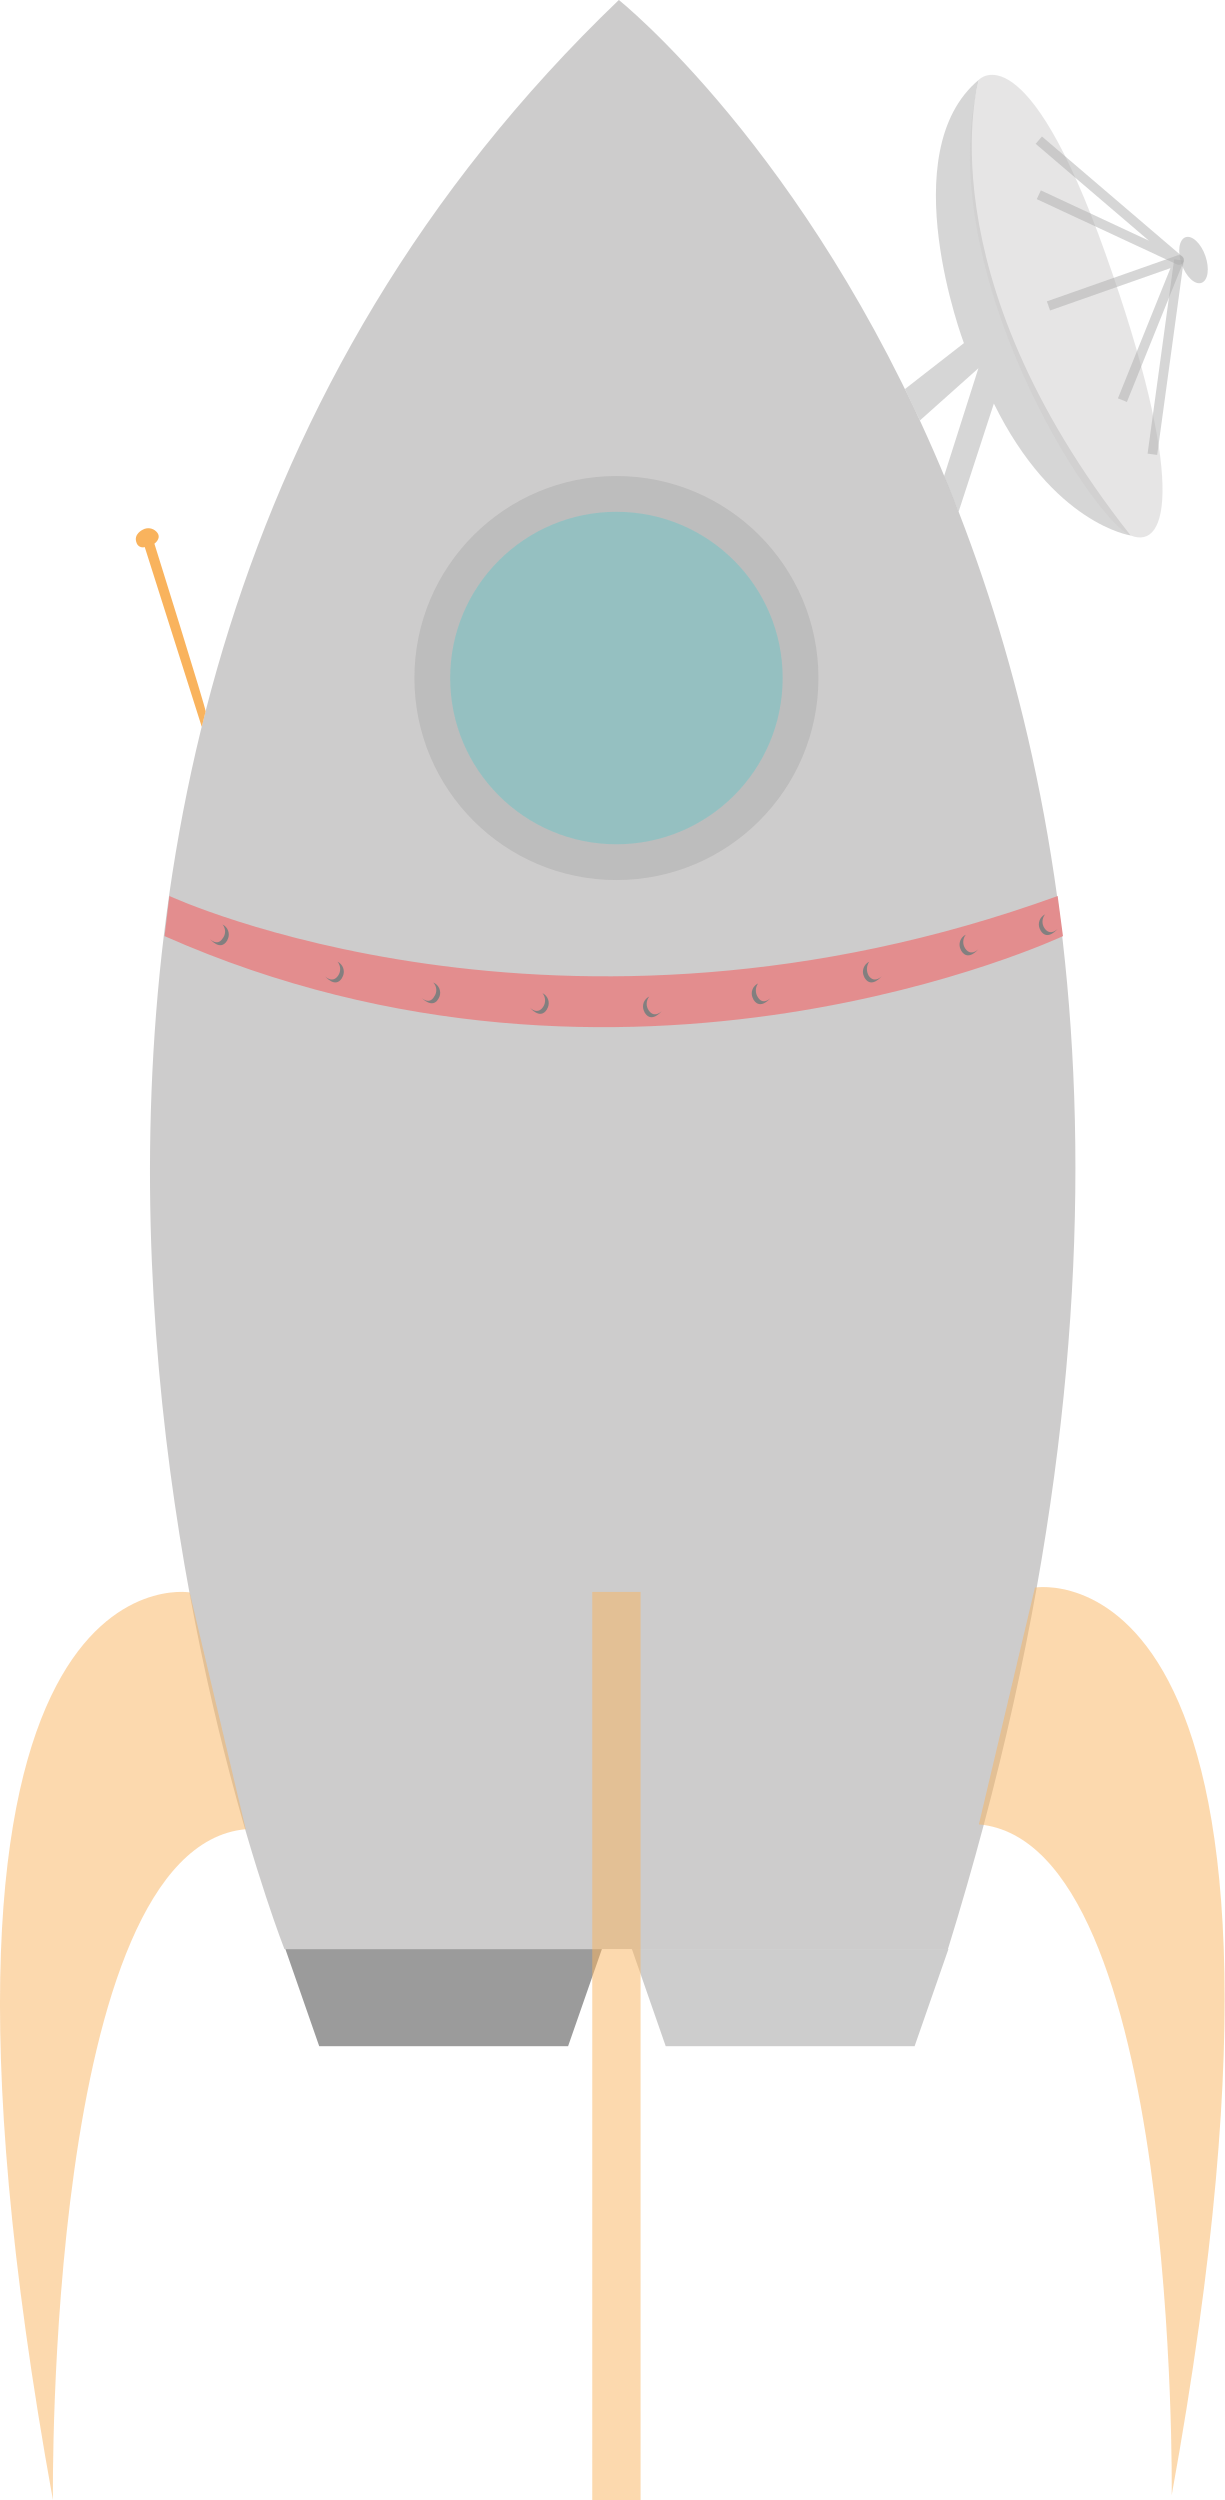
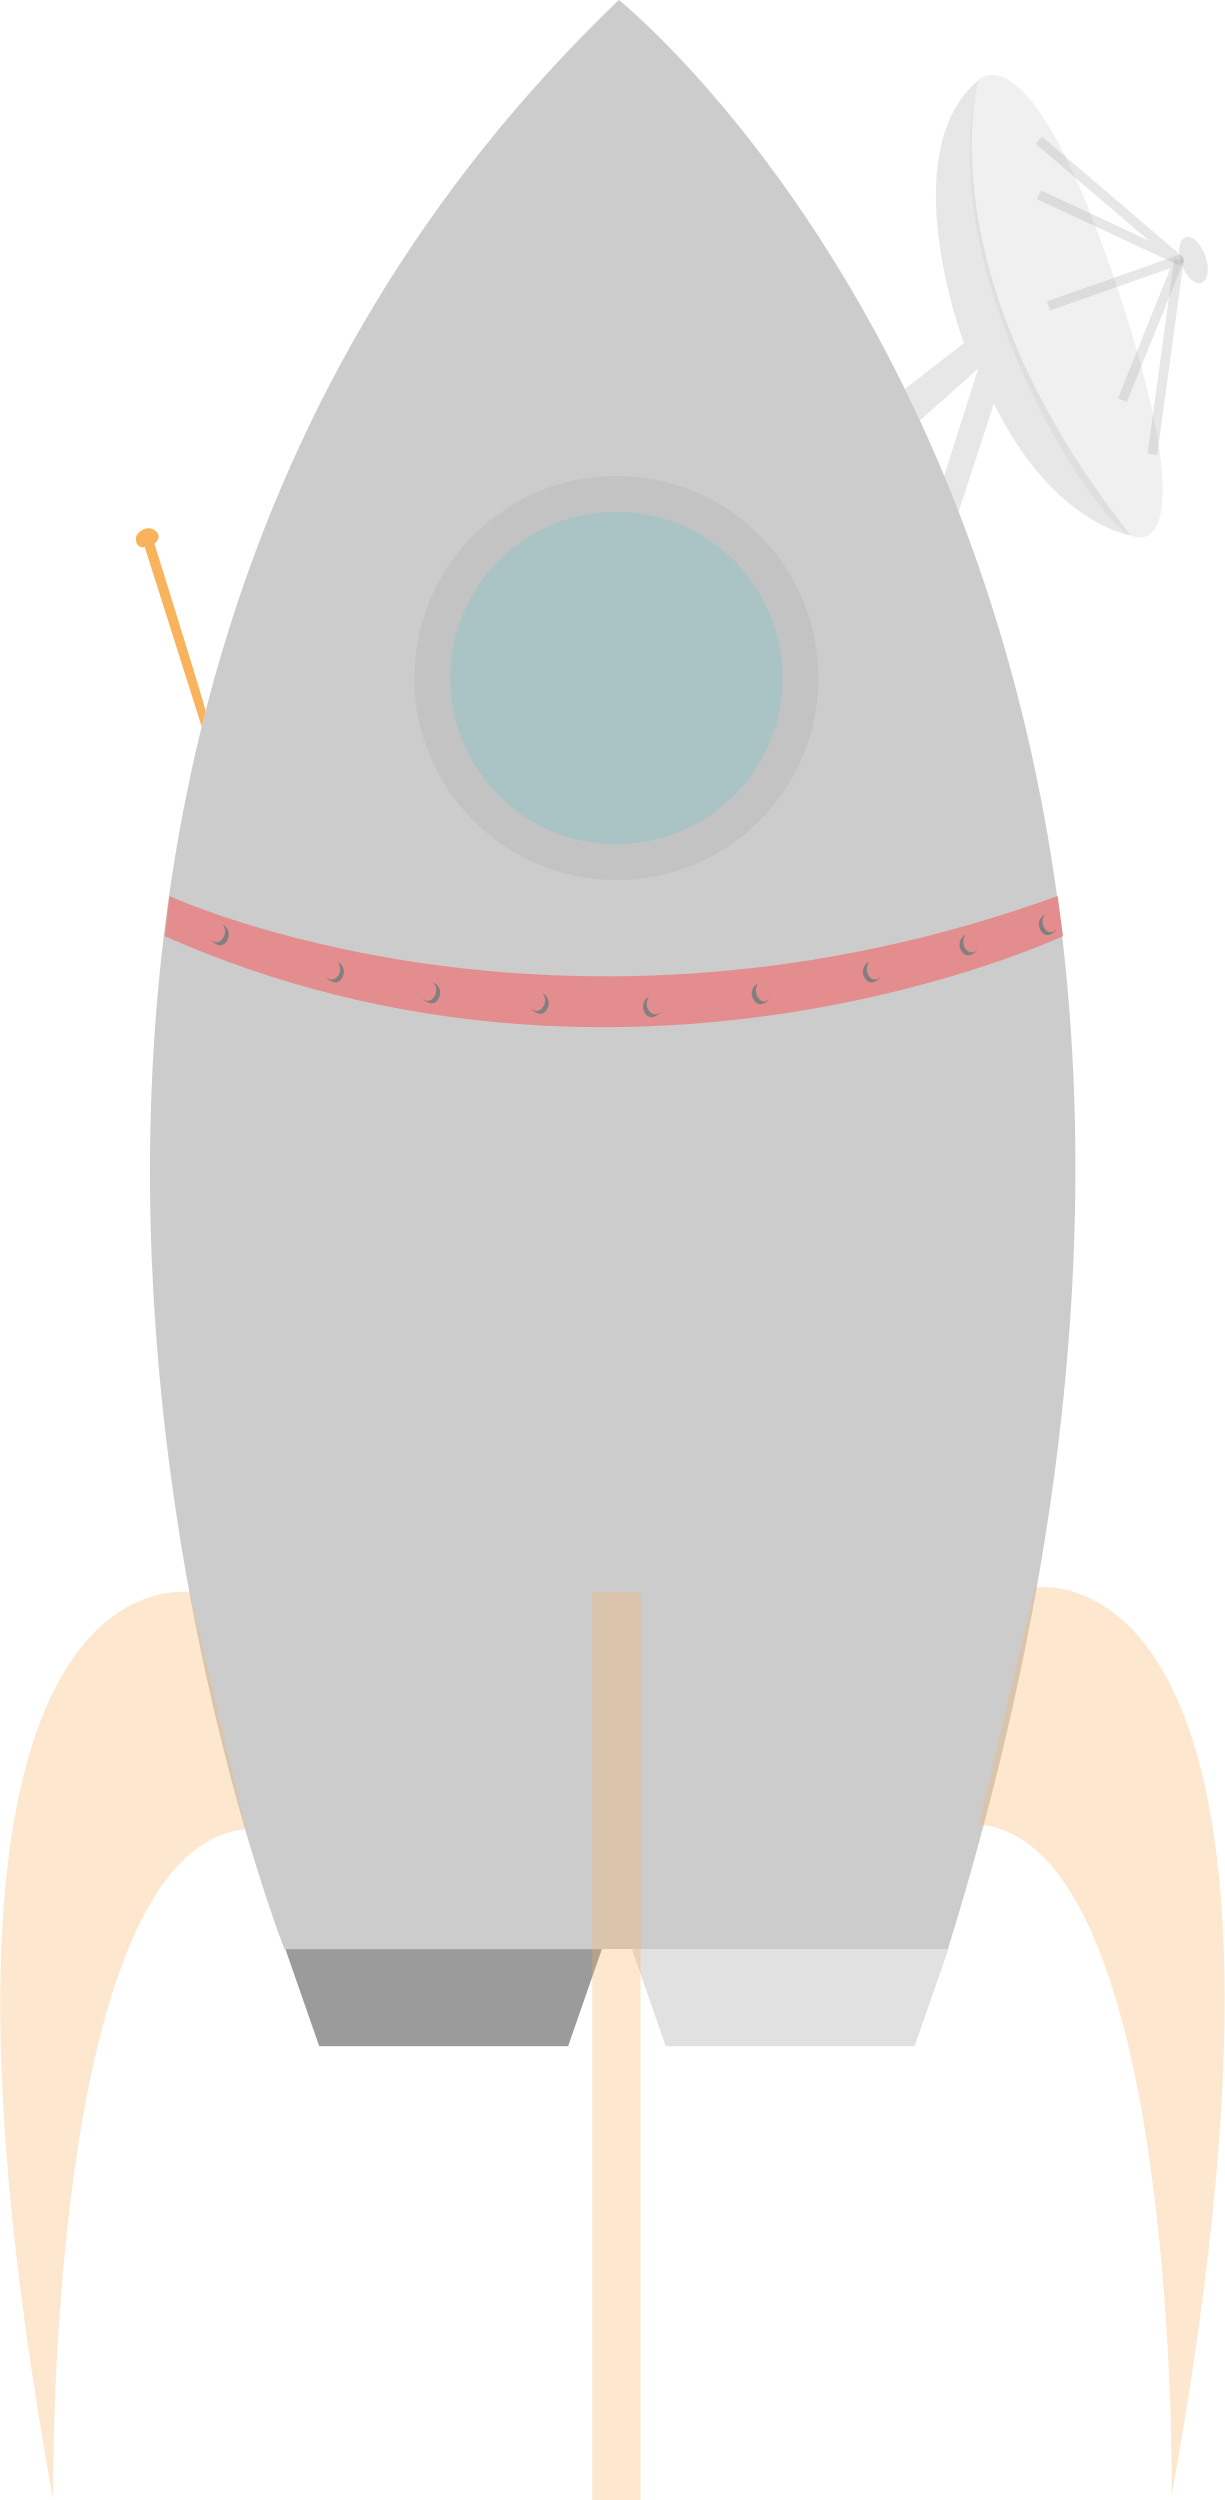
- <svg xmlns="http://www.w3.org/2000/svg" id="Calque_1" data-name="Calque 1" viewBox="0 0 253.4 517.3">
+ <svg xmlns="http://www.w3.org/2000/svg" viewBox="0 0 253.4 517.3">
  <defs>
-     <style>.cls-1,.cls-3{fill:#9b9b9b;}.cls-10,.cls-2{fill:#cdcccc;}.cls-10,.cls-11,.cls-3,.cls-4,.cls-7,.cls-8{opacity:0.5;}.cls-4,.cls-9{fill:#f9b35d;}.cls-5{fill:#e38d8e;}.cls-6{fill:#827f7f;}.cls-7{fill:#adadad;}.cls-8{fill:#6dc4c6;}.cls-11{fill:none;stroke:#adadad;stroke-linejoin:round;stroke-width:2px;}</style>
+     <style>.cls-1,.cls-3{fill:#9b9b9b;}.cls-10,.cls-2{fill:#cdcccc;}.cls-10,.cls-11,.cls-3,.cls-4,.cls-7,.cls-8{opacity:0.3;}.cls-4,.cls-9{fill:#f9b35d;}.cls-5{fill:#e38d8e;}.cls-6{fill:#827f7f;}.cls-7{fill:#adadad;}.cls-8{fill:#6dc4c6;}.cls-11{fill:none;stroke:#adadad;stroke-linejoin:round;stroke-width:2px;}</style>
  </defs>
-   <polygon class="cls-1" points="59.05 403.3 66.05 423.4 117.55 423.4 124.55 403.3 59.05 403.3" />
-   <path class="cls-2" d="M58.9,403.3S-37.3,158.6,128.1,0c0,0,154.8,123.3,68.1,403.3Z" transform="translate(-0.05)" />
-   <polygon class="cls-3" points="130.75 403.3 137.75 423.4 189.25 423.4 196.25 403.3 130.75 403.3" />
-   <path class="cls-4" d="M39.3,329.5S-25,318.6,11,517.3c0,0-1.6-135,39.9-138.8" transform="translate(-0.05)" />
-   <path class="cls-4" d="M214.2,328.5s64.3-10.9,28.3,187.8c0,0,1.6-135-39.9-138.8" transform="translate(-0.05)" />
-   <rect class="cls-4" x="122.55" y="329.4" width="10" height="187.9" />
-   <path class="cls-5" d="M35.1,185.4s80.7,37.4,183.8,0l1.1,8.3s-90.2,42.4-185.9,0Z" transform="translate(-0.05)" />
-   <path class="cls-6" d="M46.1,191.3a2.31,2.31,0,0,1,1.1,3c-.1.1-.1.3-.2.4-1.4,2.2-3.5-.4-3.5-.4s1.5,1.6,2.6-.1A2.26,2.26,0,0,0,46.1,191.3Z" transform="translate(-0.05)" />
-   <path class="cls-6" d="M179.9,199a2.31,2.31,0,0,0-1.1,3c.1.1.1.3.2.4,1.4,2.2,3.5-.4,3.5-.4s-1.5,1.6-2.7-.1A2.75,2.75,0,0,1,179.9,199Z" transform="translate(-0.05)" />
-   <path class="cls-6" d="M156.9,203.5a2.28,2.28,0,0,0-1.1,3c.1.1.1.3.2.4,1.4,2.2,3.5-.4,3.5-.4s-1.5,1.6-2.6-.1A2.56,2.56,0,0,1,156.9,203.5Z" transform="translate(-0.05)" />
-   <path class="cls-6" d="M112.3,205.5a2.31,2.31,0,0,1,1.1,3c-.1.1-.1.2-.2.4-1.4,2.2-3.5-.4-3.5-.4s1.5,1.6,2.7-.1A2.4,2.4,0,0,0,112.3,205.5Z" transform="translate(-0.05)" />
-   <path class="cls-6" d="M89.7,203.3a2.3,2.3,0,0,1,1.3,2.9c-.1.1-.1.3-.2.4-1.2,2.3-3.5-.1-3.5-.1s1.6,1.5,2.6-.3A2.27,2.27,0,0,0,89.7,203.3Z" transform="translate(-0.05)" />
-   <path class="cls-6" d="M69.9,199a2.31,2.31,0,0,1,1.1,3c-.1.1-.1.2-.2.4-1.4,2.2-3.5-.4-3.5-.4s1.5,1.6,2.7-.1A2.4,2.4,0,0,0,69.9,199Z" transform="translate(-0.05)" />
-   <path class="cls-6" d="M134.4,206.2a2.28,2.28,0,0,0-1.1,3c.1.1.1.3.2.4,1.4,2.2,3.5-.4,3.5-.4s-1.5,1.6-2.7-.1A2.4,2.4,0,0,1,134.4,206.2Z" transform="translate(-0.05)" />
-   <path class="cls-6" d="M199.9,193.4a2.28,2.28,0,0,0-1.1,3c.1.1.1.3.2.4,1.4,2.2,3.5-.4,3.5-.4s-1.5,1.6-2.7-.1A2.41,2.41,0,0,1,199.9,193.4Z" transform="translate(-0.05)" />
-   <path class="cls-6" d="M216.3,189.2a2.31,2.31,0,0,0-1.1,3c.1.1.1.2.2.4,1.4,2.2,3.5-.4,3.5-.4s-1.5,1.6-2.7-.1A2.4,2.4,0,0,1,216.3,189.2Z" transform="translate(-0.05)" />
-   <circle class="cls-7" cx="127.55" cy="140.3" r="41.8" />
-   <circle class="cls-8" cx="127.55" cy="140.3" r="34.4" />
-   <path class="cls-9" d="M42.6,147.2c.1-.5-10.6-34.7-10.6-34.7s1.7-1.2.4-2.5a2.32,2.32,0,0,0-2.8-.4s-2,.9-1.3,2.7a1.35,1.35,0,0,0,1.7.9l11.8,37.2" transform="translate(-0.05)" />
-   <path class="cls-7" d="M187.3,80.5,199.5,71s-14.9-39.5,3.1-54.5c0,0-11.8,39.5,31.4,94.3,0,0-16-2.3-28.3-27.3l-7.3,22.4-3-7.4,7.1-22.3L190.4,87Z" transform="translate(-0.05)" />
-   <path class="cls-10" d="M202.6,16.5s9.7-10.5,26.2,36S242,114,234,110.8,192.6,55.5,202.6,16.5Z" transform="translate(-0.05)" />
-   <polyline class="cls-11" points="214.95 29 243.95 53.8 214.95 40.3" />
-   <polyline class="cls-11" points="216.95 63.3 243.95 53.8 232.25 82.8" />
-   <line class="cls-11" x1="243.95" y1="53.8" x2="238.45" y2="94" />
-   <ellipse class="cls-7" cx="247.01" cy="53.79" rx="2.6" ry="5" transform="translate(-3.98 84.42) rotate(-19.24)" />
+   <g id="Calque_2" data-name="Calque 2">
+     <g id="Calque_1-2" data-name="Calque 1">
+       <polygon class="cls-1" points="59.05 403.3 66.05 423.4 117.55 423.4 124.55 403.3 59.05 403.3" />
+       <path class="cls-2" d="M58.85,403.3S-37.35,158.6,128.05,0c0,0,154.8,123.3,68.1,403.3Z" />
+       <polygon class="cls-3" points="130.75 403.3 137.75 423.4 189.25 423.4 196.25 403.3 130.75 403.3" />
+       <path class="cls-4" d="M39.25,329.5S-25,318.6,11,517.3c0,0-1.6-135,39.9-138.8" />
+       <path class="cls-4" d="M214.15,328.5s64.3-10.9,28.3,187.8c0,0,1.6-135-39.9-138.8" />
+       <rect class="cls-4" x="122.55" y="329.4" width="10" height="187.9" />
+       <path class="cls-5" d="M35.05,185.4s80.7,37.4,183.8,0l1.1,8.3s-90.2,42.4-185.9,0Z" />
+       <path class="cls-6" d="M46.05,191.3a2.31,2.31,0,0,1,1.1,3c-.1.1-.1.3-.2.4-1.4,2.2-3.5-.4-3.5-.4s1.5,1.6,2.6-.1A2.26,2.26,0,0,0,46.05,191.3Z" />
+       <path class="cls-6" d="M179.85,199a2.31,2.31,0,0,0-1.1,3c.1.1.1.3.2.4,1.4,2.2,3.5-.4,3.5-.4s-1.5,1.6-2.7-.1A2.75,2.75,0,0,1,179.85,199Z" />
+       <path class="cls-6" d="M156.85,203.5a2.28,2.28,0,0,0-1.1,3c.1.1.1.3.2.4,1.4,2.2,3.5-.4,3.5-.4s-1.5,1.6-2.6-.1A2.56,2.56,0,0,1,156.85,203.5Z" />
+       <path class="cls-6" d="M112.25,205.5a2.31,2.31,0,0,1,1.1,3c-.1.1-.1.2-.2.4-1.4,2.2-3.5-.4-3.5-.4s1.5,1.6,2.7-.1A2.4,2.4,0,0,0,112.25,205.5Z" />
+       <path class="cls-6" d="M89.65,203.3a2.3,2.3,0,0,1,1.3,2.9c-.1.1-.1.3-.2.4-1.2,2.3-3.5-.1-3.5-.1s1.6,1.5,2.6-.3A2.27,2.27,0,0,0,89.65,203.3Z" />
+       <path class="cls-6" d="M69.85,199a2.31,2.31,0,0,1,1.1,3c-.1.1-.1.2-.2.4-1.4,2.2-3.5-.4-3.5-.4s1.5,1.6,2.7-.1A2.4,2.4,0,0,0,69.85,199Z" />
+       <path class="cls-6" d="M134.35,206.2a2.28,2.28,0,0,0-1.1,3c.1.1.1.3.2.4,1.4,2.2,3.5-.4,3.5-.4s-1.5,1.6-2.7-.1A2.4,2.4,0,0,1,134.35,206.2Z" />
+       <path class="cls-6" d="M199.85,193.4a2.28,2.28,0,0,0-1.1,3c.1.1.1.3.2.4,1.4,2.2,3.5-.4,3.5-.4s-1.5,1.6-2.7-.1A2.41,2.41,0,0,1,199.85,193.4Z" />
+       <path class="cls-6" d="M216.25,189.2a2.31,2.31,0,0,0-1.1,3c.1.1.1.2.2.4,1.4,2.2,3.5-.4,3.5-.4s-1.5,1.6-2.7-.1A2.4,2.4,0,0,1,216.25,189.2Z" />
+       <circle class="cls-7" cx="127.55" cy="140.3" r="41.8" />
+       <circle class="cls-8" cx="127.55" cy="140.3" r="34.4" />
+       <path class="cls-9" d="M42.55,147.2c.1-.5-10.6-34.7-10.6-34.7s1.7-1.2.4-2.5a2.32,2.32,0,0,0-2.8-.4s-2,.9-1.3,2.7a1.35,1.35,0,0,0,1.7.9l11.8,37.2" />
+       <path class="cls-7" d="M187.25,80.5l12.2-9.5s-14.9-39.5,3.1-54.5c0,0-11.8,39.5,31.4,94.3,0,0-16-2.3-28.3-27.3l-7.3,22.4-3-7.4,7.1-22.3L190.35,87Z" />
+       <path class="cls-10" d="M202.55,16.5s9.7-10.5,26.2,36S242,114,234,110.8,192.55,55.5,202.55,16.5Z" />
+       <polyline class="cls-11" points="214.95 29 243.95 53.8 214.95 40.3" />
+       <polyline class="cls-11" points="216.95 63.3 243.95 53.8 232.25 82.8" />
+       <line class="cls-11" x1="243.95" y1="53.8" x2="238.45" y2="94" />
+       <ellipse class="cls-7" cx="246.95" cy="53.8" rx="2.6" ry="5" transform="translate(-3.93 84.4) rotate(-19.24)" />
+     </g>
+   </g>
</svg>
